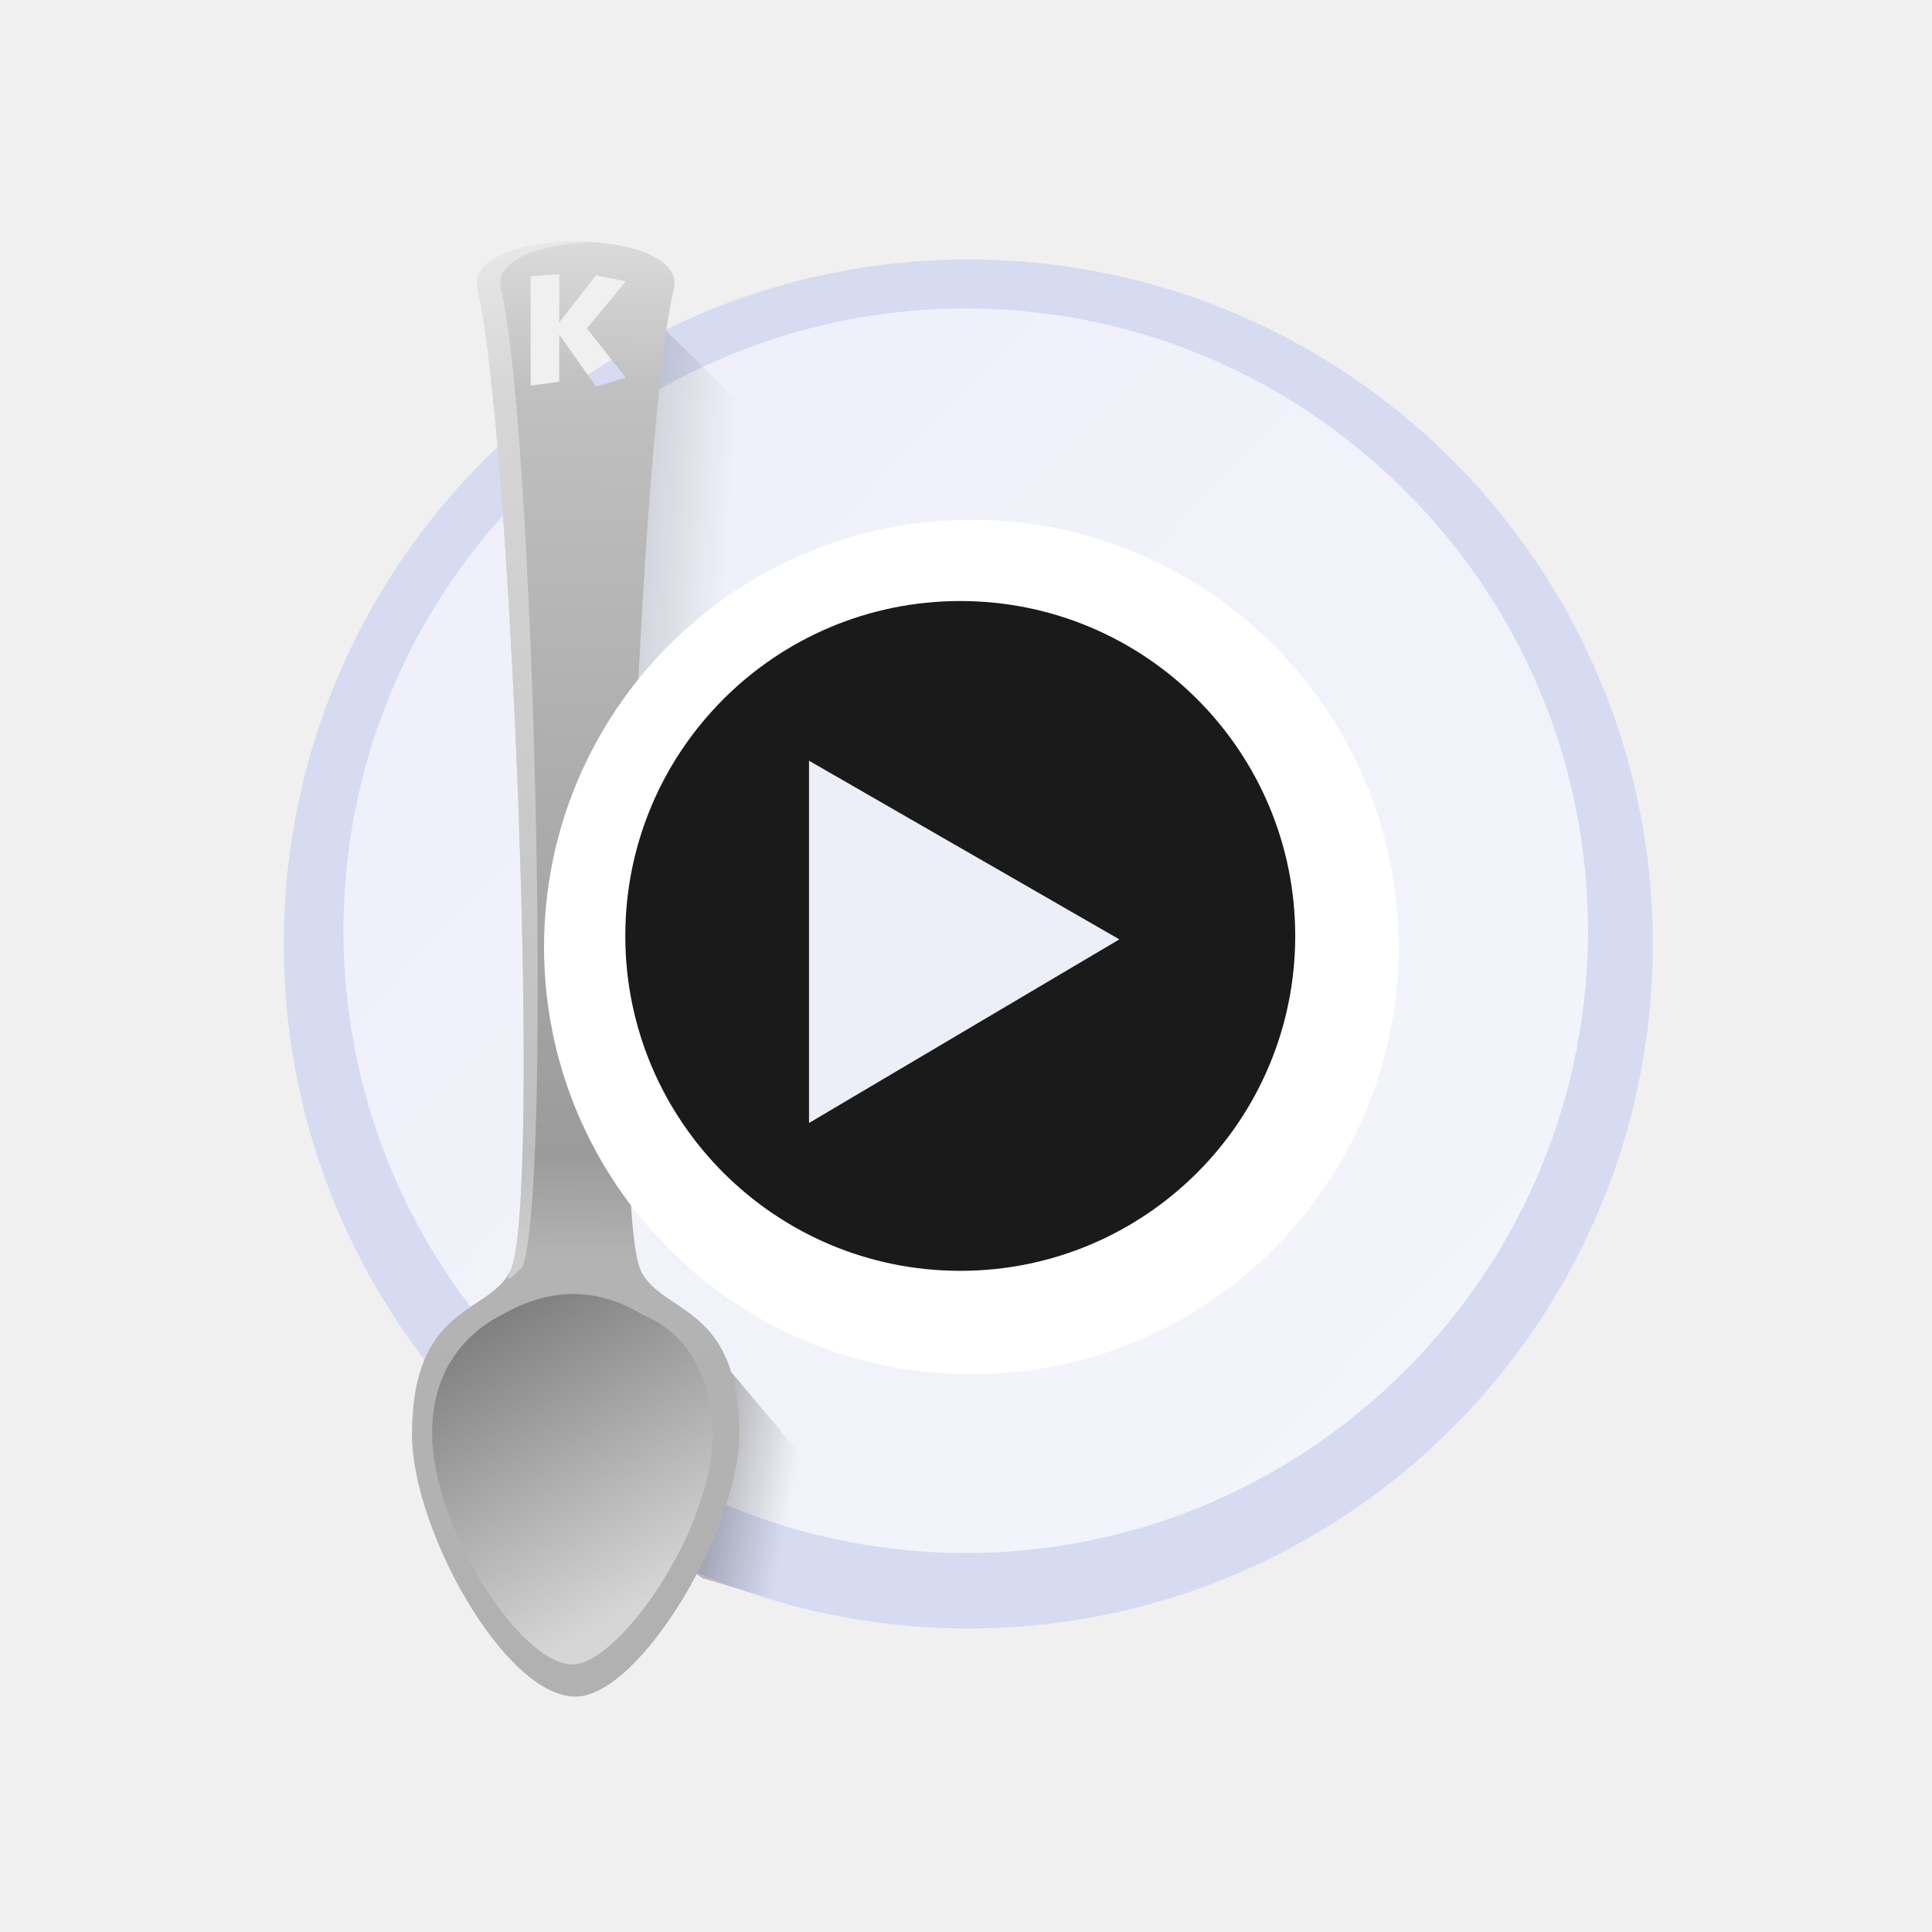
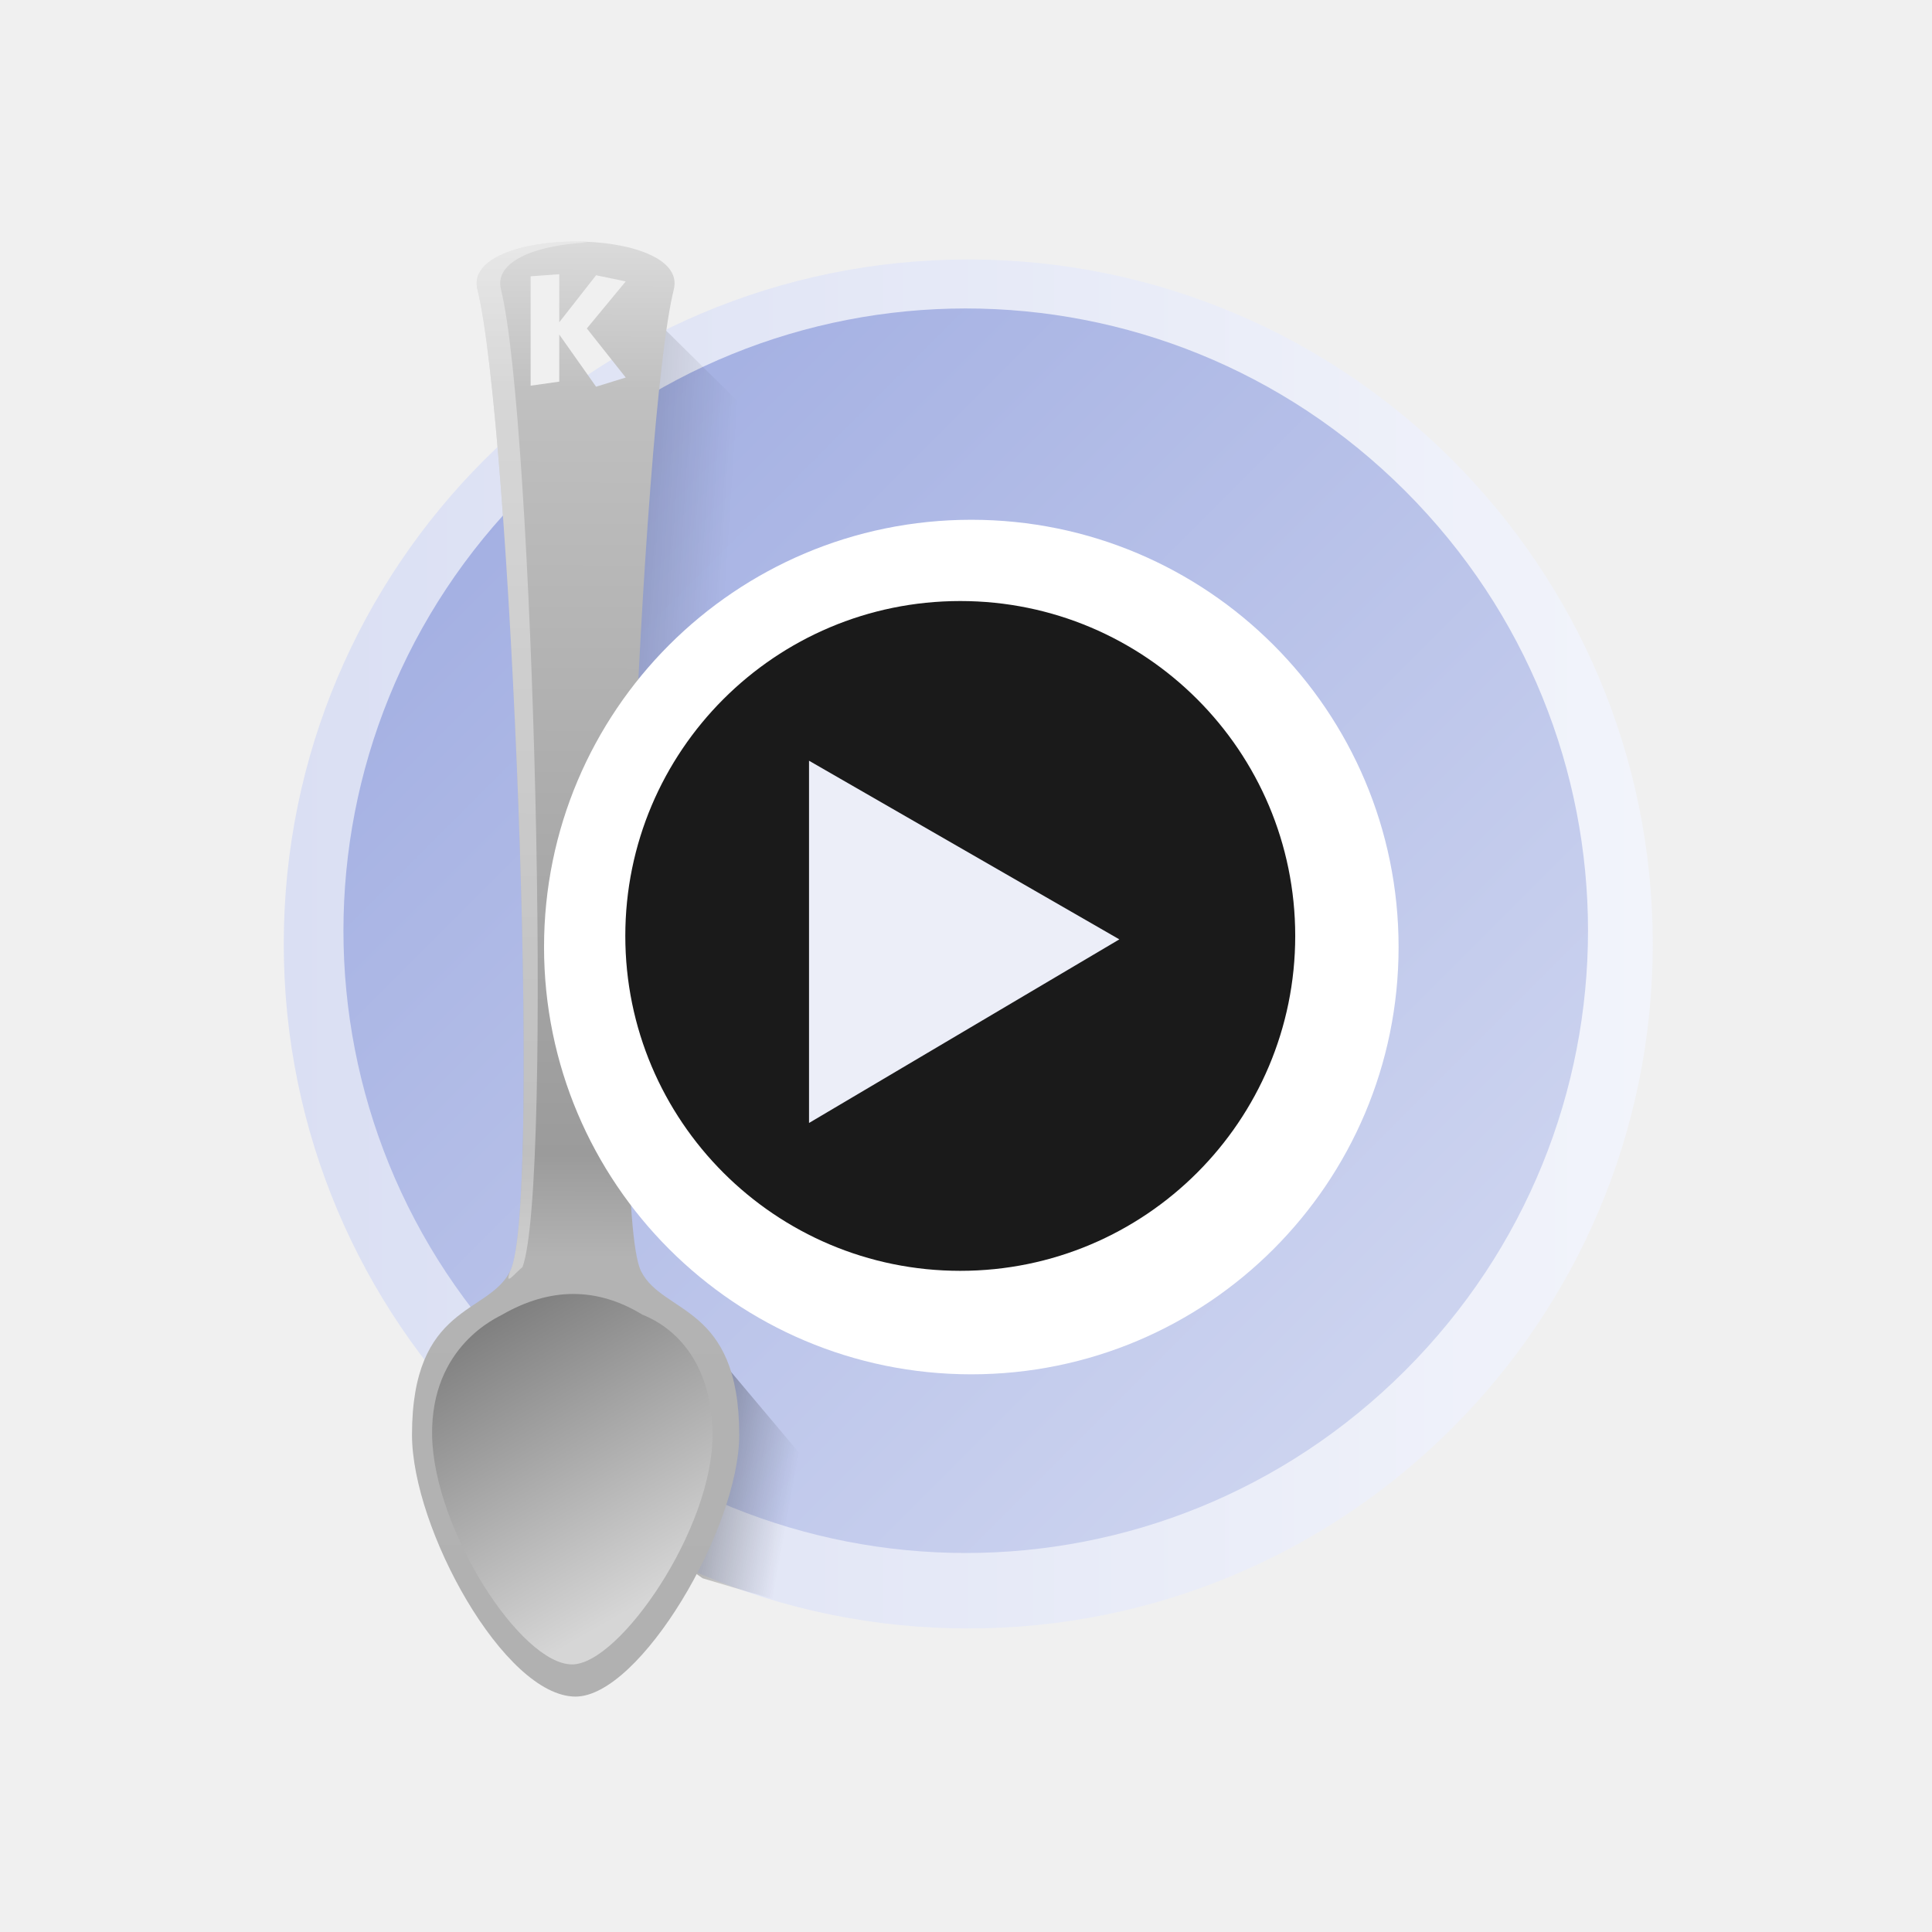
<svg xmlns="http://www.w3.org/2000/svg" xmlns:xlink="http://www.w3.org/1999/xlink" id="svg44" version="1.1" height="32" width="32" style="enable-background:new">
  <g id="22-22-kaffeine" transform="translate(32,10)">
    <path id="path6" d="m 0,0 h 22 c 0,0 0,0 0,0 v 22 c 0,0 0,0 0,0 H 0 c 0,0 0,0 0,0 V 0 c 0,0 0,0 0,0 z" style="opacity:0" />
-     <path id="use70-0" color="#000000" d="m 18.554,10.725 a 7.527,7.527 0 1 1 -15.054,0 7.527,7.527 0 1 1 15.054,0" style="fill:url(#linearGradient1147);stroke-width:1.063;enable-background:new" />
-     <path fill="url(#b)" d="m 11,3.737 c -1.748,0 -3.495,0.67 -4.834,2.008 -2.678,2.678 -2.678,6.99 0,9.668 2.678,2.678 6.99,2.678 9.668,0 2.678,-2.678 2.678,-6.99 0,-9.668 -1.339,-1.339 -3.087,-2.008 -4.834,-2.008" id="path72-6" style="fill:url(#linearGradient1149);stroke-width:0.36;enable-background:new" />
-     <path opacity="0.4" fill="url(#m)" d="m 6.15,6.389 1.551,-2.412 4.551,4.488 C 9.935,7.695 9.505,7.68 6.263,7.873 Z" id="path82-1" style="color:#000000;fill:url(#linearGradient1151);fill-rule:evenodd;stroke-width:0.36;enable-background:new" />
-     <path opacity="0.4" fill="url(#n)" d="m 6.24,16.396 1.917,-1.277 2.611,3.105 c -1.238,-0.094 -1.736,-0.244 -2.661,-0.524 z" id="path84-5" style="color:#000000;fill:url(#linearGradient1153);fill-rule:evenodd;stroke-width:0.36;enable-background:new" />
+     <path id="use70-0" d="m 18.554,10.725 a 7.527,7.527 0 1 1 -15.054,0 7.527,7.527 0 1 1 15.054,0" style="fill:url(#linearGradient1147);fill-opacity:1;stroke-width:1.063;enable-background:new" />
+     <path d="m 11,3.737 c -1.748,0 -3.495,0.67 -4.834,2.008 -2.678,2.678 -2.678,6.99 0,9.668 2.678,2.678 6.99,2.678 9.668,0 2.678,-2.678 2.678,-6.99 0,-9.668 -1.339,-1.339 -3.087,-2.008 -4.834,-2.008" id="path72-6" style="fill:url(#linearGradient2894);fill-opacity:1;stroke-width:0.36;enable-background:new" />
+     <path opacity="0.1" fill="url(#m)" d="m 6.15,6.389 1.551,-2.412 4.551,4.488 C 9.935,7.695 9.505,7.68 6.263,7.873 Z" id="path82-1" style="color:#000000;opacity:0.067;fill:url(#linearGradient1151);fill-rule:evenodd;stroke-width:0.36;enable-background:new" />
+     <path opacity="0.1" fill="url(#n)" d="m 6.24,16.396 1.917,-1.277 2.611,3.105 c -1.238,-0.094 -1.736,-0.244 -2.661,-0.524 z" id="path84-5" style="color:#000000;opacity:0.01;fill:url(#linearGradient1153);fill-rule:evenodd;stroke-width:0.36;enable-background:new" />
    <path fill="url(#j)" d="M 6.709,3 C 6.126,3 5.543,3.18 5.63,3.529 5.99,4.968 6.35,13.603 5.99,14.323 5.75,14.802 4.91,14.682 4.91,16.122 4.91,17.153 5.926,19 6.709,19 c 0.708,-0.003 1.799,-1.847 1.799,-2.878 0,-1.439 -0.839,-1.319 -1.079,-1.799 -0.36,-0.72 0,-9.355 0.36,-10.794 C 7.876,3.18 7.293,3 6.709,3 m -0.18,0.36 V 3.888 L 6.934,3.371 7.26,3.439 6.833,3.956 7.26,4.496 6.934,4.597 6.53,4.023 V 4.541 L 6.215,4.586 V 3.382 Z" id="path88-9" style="fill:url(#linearGradient1155);stroke-width:0.36;enable-background:new" />
-     <path id="use90-4" color="#000000" d="m 15.759,10.758 a 4.698,4.698 0 1 1 -9.397,0 4.698,4.698 0 1 1 9.397,0" style="fill:#ffffff;fill-opacity:1;stroke-width:1.063;enable-background:new" />
-     <path id="use92-9" color="#000000" d="m 14.622,10.636 a 3.683,3.683 0 1 1 -7.366,0 3.683,3.683 0 1 1 7.366,0" style="fill:#1a1a1a;stroke-width:0.409;enable-background:new" />
+     <path id="use90-4" d="m 15.759,10.758 a 4.698,4.698 0 1 1 -9.397,0 4.698,4.698 0 1 1 9.397,0" style="fill:#ffffff;fill-opacity:1;stroke-width:1.063;enable-background:new" />
+     <path id="use92-9" d="m 14.622,10.636 a 3.683,3.683 0 1 1 -7.366,0 3.683,3.683 0 1 1 7.366,0" style="fill:#1a1a1a;stroke-width:0.409;enable-background:new" />
    <path d="M 9.276,12.693 V 8.71 l 3.413,1.964 z" id="path94-0" style="fill:#eceef8;fill-opacity:1;stroke-width:0.452;enable-background:new" />
    <path fill="url(#i)" d="m 7.443,14.801 c 0.042,0.021 0.767,0.258 0.771,1.324 0.003,1.033 -1.022,2.519 -1.541,2.522 -0.565,0.003 -1.528,-1.489 -1.541,-2.522 -0.013,-0.986 0.728,-1.296 0.771,-1.324 0.525,-0.302 1.041,-0.305 1.541,0" id="path102-9" style="fill:url(#linearGradient1157);stroke-width:0.36;enable-background:new" />
    <path opacity="0.36" fill="#ffffff" d="M 6.709,3 C 6.126,3 5.543,3.18 5.63,3.529 c 0.36,1.439 0.72,10.074 0.36,10.794 -0.07,0.184 0.057,0.016 0.135,-0.045 C 6.462,13.374 6.244,4.95 5.889,3.529 5.808,3.205 6.306,3.035 6.844,3.011 6.799,3.009 6.756,3 6.709,3" id="path104-1" style="stroke-width:0.36;enable-background:new" />
  </g>
  <defs id="defs4">
+     <linearGradient id="linearGradient2609">
+       <stop style="stop-color:#dadff3;stop-opacity:1;" offset="0" id="stop2605" />
+       <stop style="stop-color:#f2f4fb;stop-opacity:1;" offset="1" id="stop2607" />
+     </linearGradient>
+     <linearGradient id="linearGradient2293">
+       <stop style="stop-color:#9ca9e0;stop-opacity:1;" offset="0" id="stop2289" />
+       <stop style="stop-color:#d5dbf2;stop-opacity:1;" offset="1" id="stop2291" />
+     </linearGradient>
    <linearGradient id="linearGradient5606">
      <stop style="stop-color:#000000" offset="0" id="stop5608" />
    </linearGradient>
    <linearGradient xlink:href="#1" id="9" gradientUnits="userSpaceOnUse" x1="252.725" y1="388.505" x2="255.415" y2="-76.617" gradientTransform="matrix(0.02890894,0,0,0.02711282,8.344978,8.84514)" />
    <linearGradient id="1">
      <stop stop-color="#f9f9f9" id="stop2" />
      <stop offset="1" stop-color="#afafaf" id="stop4" />
    </linearGradient>
    <linearGradient id="oomox" x1="1.48" x2="1.48" y1="0.473" y2="14.665" gradientTransform="matrix(0.9461312,0,0,1.056936,7.823966,8.09798)" gradientUnits="userSpaceOnUse">
      <stop offset="0%" style="stop-color:#303b3d; stop-opacity:1" id="stop18" />
      <stop offset="100%" style="stop-color:#bc985d; stop-opacity:1" id="stop20" />
    </linearGradient>
    <linearGradient id="o" y1="522.24" x1="385.61" y2="523.27" gradientUnits="userSpaceOnUse" x2="409.82" gradientTransform="matrix(0.8907611,0.8907612,-0.8907611,0.8907612,128.7573,-803.536)">
      <stop stop-color="#ffffff" id="stop62" style="stop-color:#d6dbf1;stop-opacity:1" />
      <stop offset="1" stop-color="#dfe1e3" id="stop64" style="stop-color:#d6dbf1;stop-opacity:1" />
    </linearGradient>
    <linearGradient id="b" y1="522.99" x1="430.51" y2="523.86" gradientUnits="userSpaceOnUse" x2="378.58" gradientTransform="matrix(0.3832187,0.3832187,-0.3832187,0.3832187,60.15242,-341.8843)">
      <stop stop-color="#fcfcfc" id="stop7" style="stop-color:#f4f5fb;stop-opacity:1" />
      <stop offset="1" stop-color="#e9eaeb" id="stop9" style="stop-color:#edeff9;stop-opacity:1" />
    </linearGradient>
    <linearGradient id="c" y1="19.869" x1="-28.649" y2="49.804" gradientUnits="userSpaceOnUse" x2="3.614" gradientTransform="translate(45.719,-0.92)">
      <stop id="stop12" />
      <stop offset="1" stop-opacity="0" id="stop14" />
    </linearGradient>
    <linearGradient id="e" y1="527.21" x1="422.48" y2="527.34" gradientUnits="userSpaceOnUse" x2="425.86" gradientTransform="matrix(0.3832187,0.3832187,-0.3832187,0.3832187,60.19577,-341.6621)">
      <stop stop-color="#f9f9f9" id="stop22" />
      <stop offset="1" stop-color="#f6f6f6" id="stop24" />
    </linearGradient>
    <linearGradient id="h" y1="33.922" x1="32.641" y2="34.953" x2="33.609" gradientUnits="userSpaceOnUse" gradientTransform="matrix(0.5419506,0,0,0.5419506,3.030826,2.628323)">
      <stop stop-color="#cfcfcf" id="stop37" />
      <stop offset="1" stop-color="#ededed" stop-opacity="0" id="stop39" />
    </linearGradient>
    <linearGradient xlink:href="#c" id="m" y1="20.869" x1="-20.15" y2="21.429" gradientUnits="userSpaceOnUse" x2="-11.636" gradientTransform="matrix(0.5419506,0,0,0.5419506,18.39187,-2.680083)" />
    <linearGradient xlink:href="#c" id="n" y1="19.12" x1="-14.524" y2="19.804" gradientUnits="userSpaceOnUse" x2="-10.761" gradientTransform="matrix(0.5419506,0,0,0.5419506,18.93382,14.1231)" />
    <linearGradient id="j" y1="1.586" x1="12" y2="45.31" gradientUnits="userSpaceOnUse" x2="11.875" gradientTransform="matrix(0.5419506,0,0,0.5419506,3.030826,2.628323)">
      <stop stop-color="#e0e0e0" id="stop47" />
      <stop offset=".125" stop-color="#c0c0c0" id="stop49" />
      <stop offset=".66" stop-color="#9b9b9b" id="stop51" />
      <stop offset=".732" stop-color="#b3b3b3" id="stop53" />
      <stop offset="1" stop-color="#b1b1b1" id="stop55" />
    </linearGradient>
    <linearGradient id="d" y1="522.18" x1="388.34" y2="523.7" gradientUnits="userSpaceOnUse" x2="402.03" gradientTransform="matrix(0.5560158,0.5560158,-0.5560158,0.5560158,86.44839,-495.6433)">
      <stop stop-color="#ffffff" id="stop17" />
      <stop offset="1" stop-color="#eff0f1" id="stop19" />
    </linearGradient>
    <radialGradient cx="23.748" cy="23.82" xlink:href="#a" id="l" r="5.657" gradientUnits="userSpaceOnUse" gradientTransform="matrix(2.673496,-0.00783661,0.00622159,2.122029,-47.7391,-34.82046)" />
    <linearGradient id="a">
      <stop stop-color="#fcdd99" id="stop2-3" />
      <stop offset="1" stop-color="#fcdd99" stop-opacity="0" id="stop4-6" />
    </linearGradient>
    <radialGradient cx="23.731" cy="23.885" xlink:href="#a" id="k" r="8.335" gradientUnits="userSpaceOnUse" gradientTransform="matrix(1.832519,-0.02182977,0.0216997,1.821458,-28.11507,-27.412)" />
    <linearGradient id="i" y1="42.01" x1="13.247" y2="34.887" x2="8.892" gradientUnits="userSpaceOnUse" gradientTransform="matrix(0.7127625,0,0,0.6664475,0.922096,-1.285644)">
      <stop stop-color="#d6d6d6" id="stop42" />
      <stop offset="1" stop-color="#7a7a7a" id="stop44" />
    </linearGradient>
-     <linearGradient xlink:href="#o" id="linearGradient1147" gradientUnits="userSpaceOnUse" gradientTransform="matrix(0.5913767,0.5913767,-0.5913767,0.5913767,85.86169,-533.1235)" x1="385.61" y1="522.24" x2="409.82" y2="523.27" />
-     <linearGradient xlink:href="#b" id="linearGradient1149" gradientUnits="userSpaceOnUse" gradientTransform="matrix(0.254419,0.254419,-0.254419,0.254419,40.31488,-226.6327)" x1="430.51" y1="522.99" x2="378.58" y2="523.86" />
+     <linearGradient xlink:href="#linearGradient2609" id="linearGradient1147" gradientUnits="userSpaceOnUse" gradientTransform="matrix(0.5913767,0.5913767,-0.5913767,0.5913767,85.86169,-533.1235)" x1="385.61" y1="522.24" x2="409.82" y2="523.27" />
    <linearGradient xlink:href="#c" id="linearGradient1151" gradientUnits="userSpaceOnUse" gradientTransform="matrix(0.3598012,0,0,0.3598012,12.59004,-1.43491)" x1="-20.15" y1="20.869" x2="-11.636" y2="21.429" />
    <linearGradient xlink:href="#c" id="linearGradient1153" gradientUnits="userSpaceOnUse" gradientTransform="matrix(0.3598012,0,0,0.3598012,12.94984,9.720728)" x1="-14.524" y1="19.12" x2="-10.761" y2="19.804" />
    <linearGradient xlink:href="#j" id="linearGradient1155" gradientUnits="userSpaceOnUse" gradientTransform="matrix(0.3598012,0,0,0.3598012,2.391835,2.089343)" x1="12" y1="1.586" x2="11.875" y2="45.31" />
    <linearGradient xlink:href="#i" id="linearGradient1157" gradientUnits="userSpaceOnUse" gradientTransform="matrix(0.4732034,0,0,0.4424548,0.991848,-0.509141)" x1="13.247" y1="42.01" x2="8.892" y2="34.887" />
-     <linearGradient xlink:href="#o" id="linearGradient1169" gradientUnits="userSpaceOnUse" gradientTransform="matrix(0.8907611,0.8907612,-0.8907611,0.8907612,128.7573,-803.536)" x1="385.61" y1="522.24" x2="409.82" y2="523.27" />
-     <linearGradient xlink:href="#b" id="linearGradient1171" gradientUnits="userSpaceOnUse" gradientTransform="matrix(0.3832187,0.3832187,-0.3832187,0.3832187,60.15242,-341.8843)" x1="430.51" y1="522.99" x2="378.58" y2="523.86" />
    <linearGradient xlink:href="#j" id="linearGradient1173" gradientUnits="userSpaceOnUse" gradientTransform="matrix(0.5419506,0,0,0.5419506,3.030826,2.628323)" x1="12" y1="1.586" x2="11.875" y2="45.31" />
    <linearGradient xlink:href="#i" id="linearGradient1175" gradientUnits="userSpaceOnUse" gradientTransform="matrix(0.7127625,0,0,0.6664475,0.922096,-1.285644)" x1="13.247" y1="42.01" x2="8.892" y2="34.887" />
+     <linearGradient xlink:href="#linearGradient2293" id="linearGradient2295" x1="5.689" y1="5.109" x2="26.303" y2="25.723" gradientUnits="userSpaceOnUse" />
+     <linearGradient xlink:href="#linearGradient2609" id="linearGradient2574" x1="4.7" y1="15.634" x2="27.375" y2="15.634" gradientUnits="userSpaceOnUse" />
+     <linearGradient xlink:href="#linearGradient2293" id="linearGradient2894" x1="4.157" y1="10.579" x2="17.842" y2="10.579" gradientUnits="userSpaceOnUse" />
  </defs>
  <g id="g34" transform="matrix(0,0.2326934,-0.3257329,0,32.28665,4.668412)">
    <g id="g32">
      <g id="g30">
        <g id="g28">
          <g id="g26">
            <g id="g24">
              <g id="g22" />
            </g>
          </g>
        </g>
      </g>
    </g>
  </g>
  <g id="g52" transform="matrix(0,0.2326934,-0.3257329,0,32.28665,4.668412)">
    <g id="g50">
      <g id="g48">
        <g id="g46">
          <g id="g44">
            <g id="g42">
              <g id="g40" />
            </g>
          </g>
        </g>
      </g>
    </g>
  </g>
  <g id="g70" transform="matrix(0,0.2326934,-0.3257329,0,32.28665,4.668412)">
    <g id="g68">
      <g id="g66">
        <g id="g64">
          <g id="g62">
            <g id="g60">
              <g id="g58" />
            </g>
          </g>
        </g>
      </g>
    </g>
  </g>
  <g id="g88" transform="matrix(0,0.2326934,-0.3257329,0,32.28665,4.668412)">
    <g id="g86">
      <g id="g84">
        <g id="g82">
          <g id="g80">
            <g id="g78">
              <g id="g76" />
            </g>
          </g>
        </g>
      </g>
    </g>
  </g>
  <g id="g106" transform="matrix(0,0.2326934,-0.3257329,0,32.28665,4.668412)">
    <g id="g104">
      <g id="g102">
        <g id="g100">
          <g id="g98">
            <g id="g96">
              <g id="g94" />
            </g>
          </g>
        </g>
      </g>
    </g>
  </g>
  <g id="g128" transform="matrix(0,0.2326934,-0.3257329,0,32.28665,4.668412)">
    <g id="g126">
      <g id="g124">
        <g id="g122">
          <g id="g120">
            <g id="g118">
              <g id="g116">
                <g id="g114" />
              </g>
            </g>
          </g>
        </g>
      </g>
    </g>
  </g>
  <g id="g146" transform="matrix(0,0.2326934,-0.3257329,0,32.28665,4.668412)">
    <g id="g144">
      <g id="g142">
        <g id="g140">
          <g id="g138">
            <g id="g136">
              <g id="g134">
                <g id="g132" />
              </g>
            </g>
          </g>
        </g>
      </g>
    </g>
  </g>
  <g id="kaffeine">
    <rect id="rect11" style="opacity:0.001" y="0" x="0" height="32" width="32" />
-     <path id="use70" color="#000000" d="m 27.375,15.635 a 11.337,11.337 0 1 1 -22.675,0 11.337,11.337 0 1 1 22.675,0" style="fill:url(#linearGradient1169);stroke-width:1.601" />
-     <path fill="url(#b)" d="m 15.996,5.109 c -2.632,0 -5.265,1.009 -7.282,3.025 -4.034,4.034 -4.034,10.529 0,14.563 4.034,4.034 10.529,4.034 14.563,0 4.034,-4.034 4.034,-10.529 0,-14.563 -2.017,-2.017 -4.649,-3.025 -7.282,-3.025" id="path72" style="fill:url(#linearGradient1171);stroke-width:0.542" />
+     <path id="use70" d="m 27.375,15.635 a 11.337,11.337 0 1 1 -22.675,0 11.337,11.337 0 1 1 22.675,0" style="fill:url(#linearGradient2574);fill-opacity:1" />
+     <path d="m 15.996,5.109 c -2.632,0 -5.265,1.009 -7.282,3.025 -4.034,4.034 -4.034,10.529 0,14.563 4.034,4.034 10.529,4.034 14.563,0 4.034,-4.034 4.034,-10.529 0,-14.563 -2.017,-2.017 -4.649,-3.025 -7.282,-3.025" id="path72" style="fill:url(#linearGradient2295);fill-opacity:1" />
    <path opacity="0.4" fill="url(#m)" d="M 8.691,9.104 11.028,5.471 17.884,12.231 C 14.393,11.072 13.745,11.05 8.862,11.34 Z" id="path82" style="color:#000000;fill:url(#m);fill-rule:evenodd;stroke-width:0.542" />
    <path opacity="0.4" fill="url(#n)" d="m 8.827,24.177 2.887,-1.923 3.933,4.676 c -1.864,-0.142 -2.615,-0.368 -4.009,-0.789 z" id="path84" style="color:#000000;fill:url(#n);fill-rule:evenodd;stroke-width:0.542" />
    <path fill="url(#j)" d="M 9.534,4 C 8.656,4 7.777,4.27 7.908,4.796 8.45,6.964 8.992,19.971 8.45,21.055 c -0.361,0.722 -1.626,0.542 -1.626,2.71 0,1.554 1.53,4.336 2.71,4.336 1.066,-0.004 2.71,-2.782 2.71,-4.336 0,-2.168 -1.264,-1.987 -1.626,-2.71 -0.542,-1.084 0,-14.091 0.542,-16.259 C 11.292,4.27 10.413,4 9.534,4 M 9.263,4.542 V 5.338 L 9.873,4.559 10.364,4.661 9.72,5.44 10.364,6.253 9.873,6.405 9.263,5.541 V 6.321 L 8.789,6.388 V 4.576 Z" id="path88" style="fill:url(#linearGradient1173);stroke-width:0.542" />
-     <path id="use90" color="#000000" d="m 23.165,15.686 a 7.077,7.077 0 1 1 -14.154,0 7.077,7.077 0 1 1 14.154,0" style="fill:#ffffff;fill-opacity:1;stroke-width:1.601" />
+     <path id="use90" d="m 23.165,15.686 a 7.077,7.077 0 1 1 -14.154,0 7.077,7.077 0 1 1 14.154,0" style="fill:#ffffff;fill-opacity:1;stroke-width:1.601" />
    <path id="use92" color="#000000" d="m 21.453,15.502 a 5.548,5.547 0 1 1 -11.096,0 5.548,5.547 0 1 1 11.096,0" style="fill:#1a1a1a;stroke-width:0.616" />
    <path d="m 13.4,18.6 v -6 l 5.14,2.959 z" id="path94" style="fill:#eceef8;fill-opacity:1;stroke-width:0.681" />
    <path fill="url(#i)" d="m 10.64,21.775 c 0.064,0.032 1.156,0.389 1.161,1.994 0.005,1.556 -1.539,3.794 -2.322,3.799 -0.851,0.005 -2.301,-2.243 -2.322,-3.799 -0.02,-1.485 1.097,-1.953 1.161,-1.994 0.791,-0.454 1.568,-0.46 2.322,0" id="path102" style="fill:url(#linearGradient1175);stroke-width:0.542" />
    <path opacity="0.36" fill="#ffffff" d="M 9.534,4 C 8.656,4 7.777,4.27 7.908,4.796 8.45,6.964 8.992,19.971 8.45,21.055 8.345,21.332 8.537,21.078 8.654,20.987 9.162,19.626 8.833,6.937 8.298,4.796 8.176,4.308 8.927,4.053 9.737,4.017 9.669,4.014 9.604,4 9.534,4" id="path104" style="stroke-width:0.542" />
  </g>
</svg>
